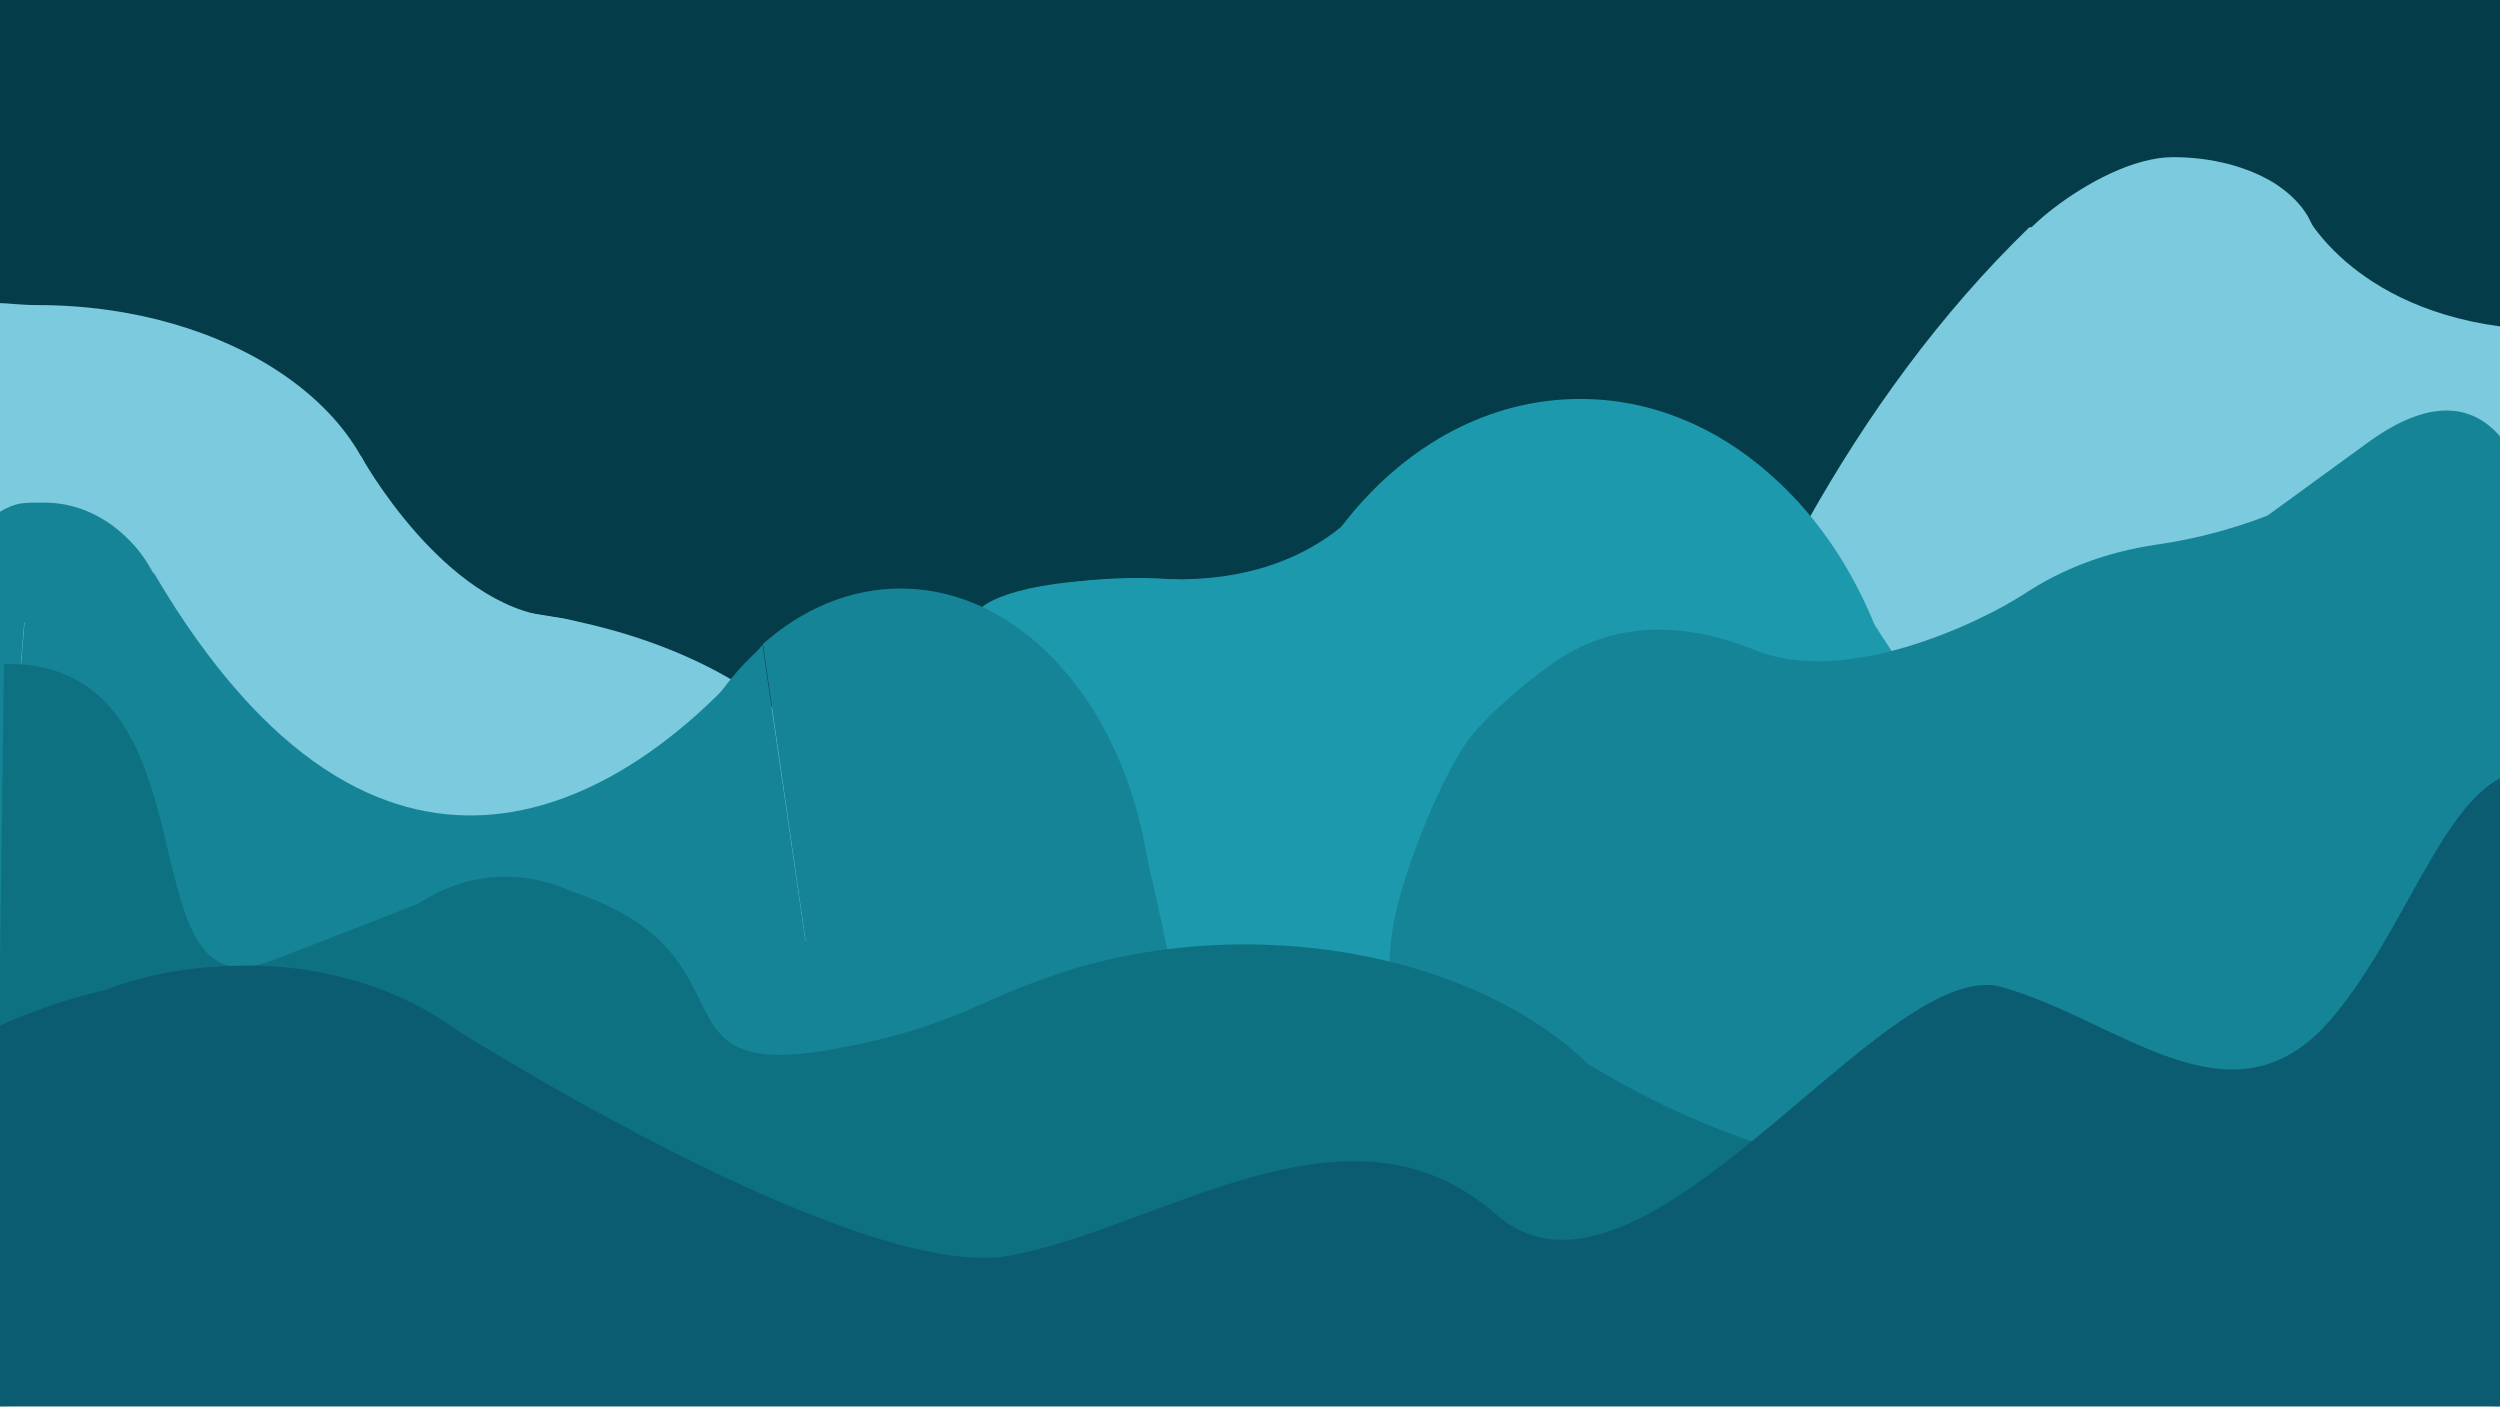
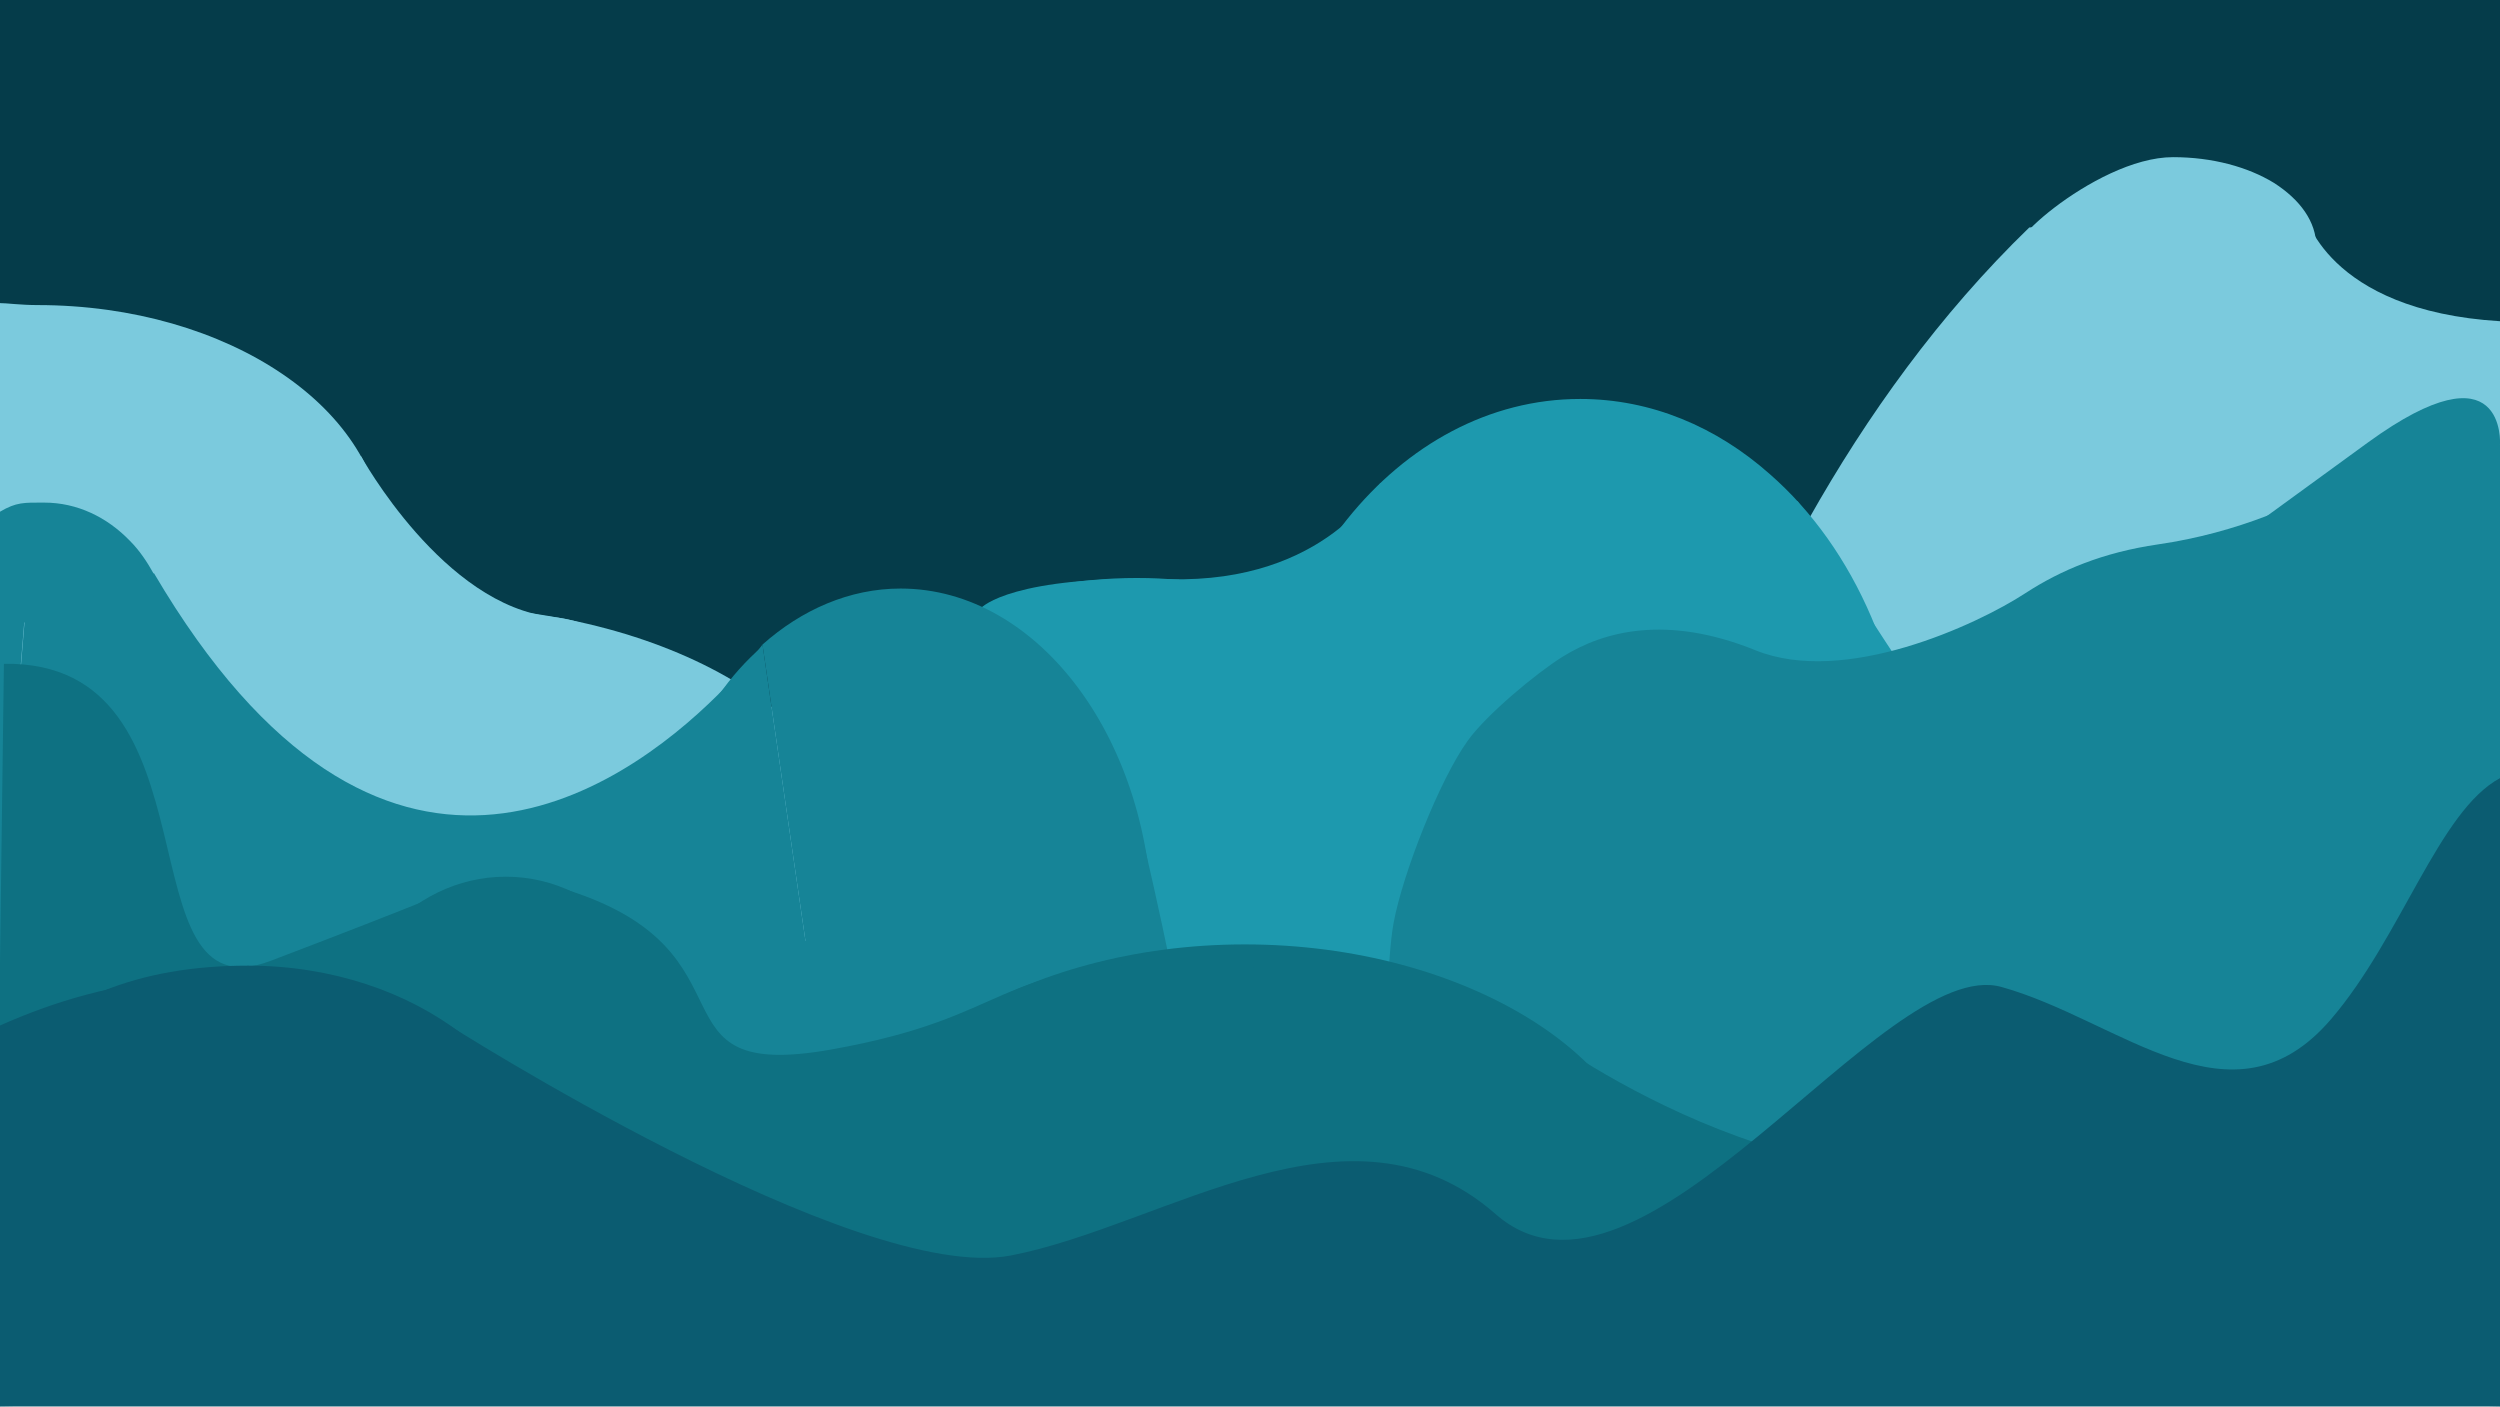
<svg xmlns="http://www.w3.org/2000/svg" version="1.1" id="Layer_1" x="0px" y="0px" viewBox="0 0 1920 1080" style="enable-background:new 0 0 1920 1080;" xml:space="preserve">
  <style type="text/css">
	.st0{fill:#2E3192;}
	.st1{fill:#053C4A;}
	.st2{fill:#6868AF;}
	.st3{fill:#DBA28F;}
	.st4{fill:#EE2A7B;}
	.st5{fill:#7BCADD;}
	.st6{fill:#1D99AE;}
	.st7{fill:#9E1F63;}
	.st8{fill:#92278F;}
	.st9{fill:#168497;}
	.st10{fill:#0E7182;}
	.st11{fill:#0B5C71;}
</style>
  <path class="st0" d="M298.5,469.3" />
  <rect class="st1" width="1920" height="1080" />
  <path class="st2" d="M638.1,766.5" />
  <path class="st2" d="M1250,1136.4" />
  <path class="st3" d="M1250,1322.4" />
  <path class="st3" d="M383.8,849.9" />
  <path class="st4" d="M1529.3,498.2" />
  <g>
    <path class="st5" d="M1778.9,189.3c0,37.7-49.2,68.6-110,68.6c-60.7,0-79.7-78.7-110-68.6c-35.8,12.1,49.2-68.6,110-68.6   c30.2,0,57.4,7.5,77.4,19.7C1766.5,153.3,1778.9,170.3,1778.9,189.3z" />
    <g>
-       <path class="st5" d="M1943.7,253c-134.2-8.2-173.9-89.9-173.9-89.9l-211.3,11.5c-276.9,268-337,710.7-337,710.7h230.7l467.8-44.9    L1943.7,253L1943.7,253z" />
+       <path class="st5" d="M1920,246.7c-134.2-8.2-150.2-83.5-150.2-83.5l-211.3,11.5c-276.9,268-337,710.7-337,710.7h230.7l467.8-44.9    L1920,246.7L1920,246.7z" />
    </g>
  </g>
  <path class="st4" d="M1846.8,430.5" />
  <g>
    <path class="st6" d="M606.7,1072c-107.3-315-32.3-376.4-32.3-376.4L1608,708.7l32,360.6L606.7,1072z" />
    <g>
      <g>
        <g>
          <path class="st6" d="M1466.6,621.4c0,173.9-113.2,315-253,315s-253-141.2-253-315s113.2-315,253-315      c54.4,0,104.7,21.4,145.7,57.8C1424.2,420.9,1466.6,515,1466.6,621.4z" />
          <path class="st6" d="M1060,371c0,0-41.3,77.1-162,73.8c-120.7-3.3-144,21.7-144,21.7s-233,112.9-231.4,336      s726.5,108.9,726.5,108.9l110.3-444.9L1060,371z" />
        </g>
        <path class="st6" d="M1380.6,384.8c0,0,234.3,399.7,312.7,360c78.4-39.4-310,110.6-310,110.6l-339.6-271.7L1380.6,384.8z" />
      </g>
      <ellipse class="st6" cx="873" cy="522.9" rx="170.6" ry="79" />
    </g>
  </g>
  <path class="st7" d="M1570.6,658.6" />
  <path class="st8" d="M461.5,1038.6" />
  <g>
    <polygon class="st5" points="0,516 0,797 294.9,797.3  " />
    <g>
      <g>
        <ellipse class="st5" cx="331" cy="660.5" rx="328.1" ry="194.9" />
        <path class="st5" d="M277.2,350.2c0,0,63.4,115.5,147.7,123.7S567,605.1,567,605.1L90.1,765.2L47.5,491.6L277.2,350.2z" />
      </g>
      <path class="st5" d="M28.8,234.3c-12.8,0-24.6-1.6-28.8-1.5l-0.6,136.8L0,436.8l2,158c12.1,1.3,14,0.4,26.8,0.4    c146.7,0,265.8-80.8,265.8-180.5S175.5,234.3,28.8,234.3z" />
    </g>
  </g>
  <path class="st4" d="M90.1,1293.8" />
  <g>
    <g>
      <g>
        <g>
          <path class="st9" d="M1920,341.4l-62-14.4c0,0-78.1,73.4-200.7,91.1c-42.3,6.2-74.5,19.7-101.7,37.4      c-37.7,24.6-139.2,71.5-207.4,43.9c-68.3-27.6-116.5-14.7-148,4.9c-20.6,12.8-58.7,44.7-72.8,64.3      c-22,30.5-50.2,102.7-57.1,140.1c-10.5,56.5,5.3,220.1-99.8,206.4c-105-13.6-82.8,143.4-82.8,143.4L1920,1080" />
        </g>
-         <path class="st9" d="M1818.6,339.8c106.6-77.4,126.6,53.2,126.6,53.2S1787,582.6,1780.8,584.3c-6.2,1.6-262.8-25.6-262.8-25.6" />
+         <path class="st9" d="M1818.6,339.8c106.6-77.4,101.4,1.6,101.4,1.6s-133,241.2-139.2,242.9c-6.2,1.6-262.8-25.6-262.8-25.6" />
      </g>
    </g>
  </g>
  <g>
    <path class="st9" d="M878,645.6c86.3,372.1,48.6,418.6,48.6,418.6L0,1080V597l455.3,173.9L878,645.6z" />
    <g>
      <path class="st9" d="M585.6,495L585.6,495L585.6,495c-1.3,1.9-13.7,18-34.5,38.8c-74.5,73.8-258.3,203.1-432.8-93.5l0,0l-99.4,37    L7.4,616.4l173.9,102L626,816.5h6.2L585.6,495z" />
      <path class="st9" d="M118.3,441.1c-5.3-9.6-11.2-18.4-18.4-25.6C82.2,397.1,59.2,386,34,386c-15.5,0-21.3-0.5-34,7l0,0v226    c4.9,2.9,0-1,7.1-1.3l11.5-139.5L118.3,441.1z" />
-       <path class="st9" d="M691.6,452c-39.1,0-75.5,15.8-105.7,42.6l46.3,321.8H626c112.9,20.3,259.2-13.7,259.2-102.7    C885.2,569.5,798.2,452,691.6,452z" />
+       <path class="st9" d="M691.6,452c-39.1,0-75.8,16.2-106,43l46.6,321.4H626c112.9,20.3,259.2-13.7,259.2-102.7    C885.2,569.5,798.2,452,691.6,452z" />
      <path class="st9" d="M551.4,534.7c20.6-20.6,32.9-36.7,34.1-38.3C573.1,507.2,561.6,519.9,551.4,534.7z" />
    </g>
  </g>
  <path class="st10" d="M1186.8,795.6c0,0,222.5,164.8,401.2,80.2s100,94,100,94h-519l-87-16L1186.8,795.6z" />
  <g>
    <g>
      <g>
        <ellipse class="st10" cx="388.4" cy="827.5" rx="134.2" ry="154.2" />
        <path class="st10" d="M647.6,910.9c0-96,138.1-185.6,308.4-185.6s308.4,89.5,308.4,185.6" />
        <path class="st10" d="M3,509.8c170.3-2.6,88.7,272.4,204.9,228.1c116.2-44.2,154.2-60.7,154.2-60.7L447,862.5l-140,175.3l-307-45     v-254L3,509.8z" />
        <path class="st10" d="M435.3,683.4c151,47.6,59.1,148,202.7,122.7c143.7-25.6,120.1-65,269-66.3s221.9,78.7,221.9,78.7     l-21.9,219.3c0,0-644.7-1.3-674,0c-29.2,1.3-378,0-378,0l64.5-87.4L429,683.3L435.3,683.4L435.3,683.4z" />
      </g>
    </g>
  </g>
  <path class="st0" d="M298.5,3231.7" />
  <g>
    <g>
      <path class="st11" d="M190.5,741.6c-84.3,0-149.5,26.1-190.5,78l29,124c41,51.9,65.7,26,150,26c128.6,0,244.5,52.2,244.5-47.5    S319.1,741.6,190.5,741.6z" />
      <path class="st11" d="M1920,597.6c-46.9,25.2-75.8,122.3-129.9,185.3c-75.8,88.2-161.6,0.6-252.9-24.9    c-91.1-25.5-277.1,272.2-388.6,174.4s-253.5,8.8-372.2,31.8S342.3,785.8,342.3,785.8c-148.9-59-262.2-34-342.3,1.8V1080h1920    V597.6L1920,597.6z" />
    </g>
  </g>
  <path class="st2" d="M638.1,3528.9" />
  <path class="st2" d="M1250,3898.8" />
  <path class="st3" d="M1250,4084.4" />
  <path class="st3" d="M383.8,3612.3" />
  <path class="st4" d="M1529.3,3260.6" />
  <path class="st4" d="M1846.8,3192.9" />
  <path class="st7" d="M1570.6,3420.7" />
  <path class="st8" d="M461.5,3800.9" />
  <path class="st4" d="M90.1,4056.2" />
</svg>
